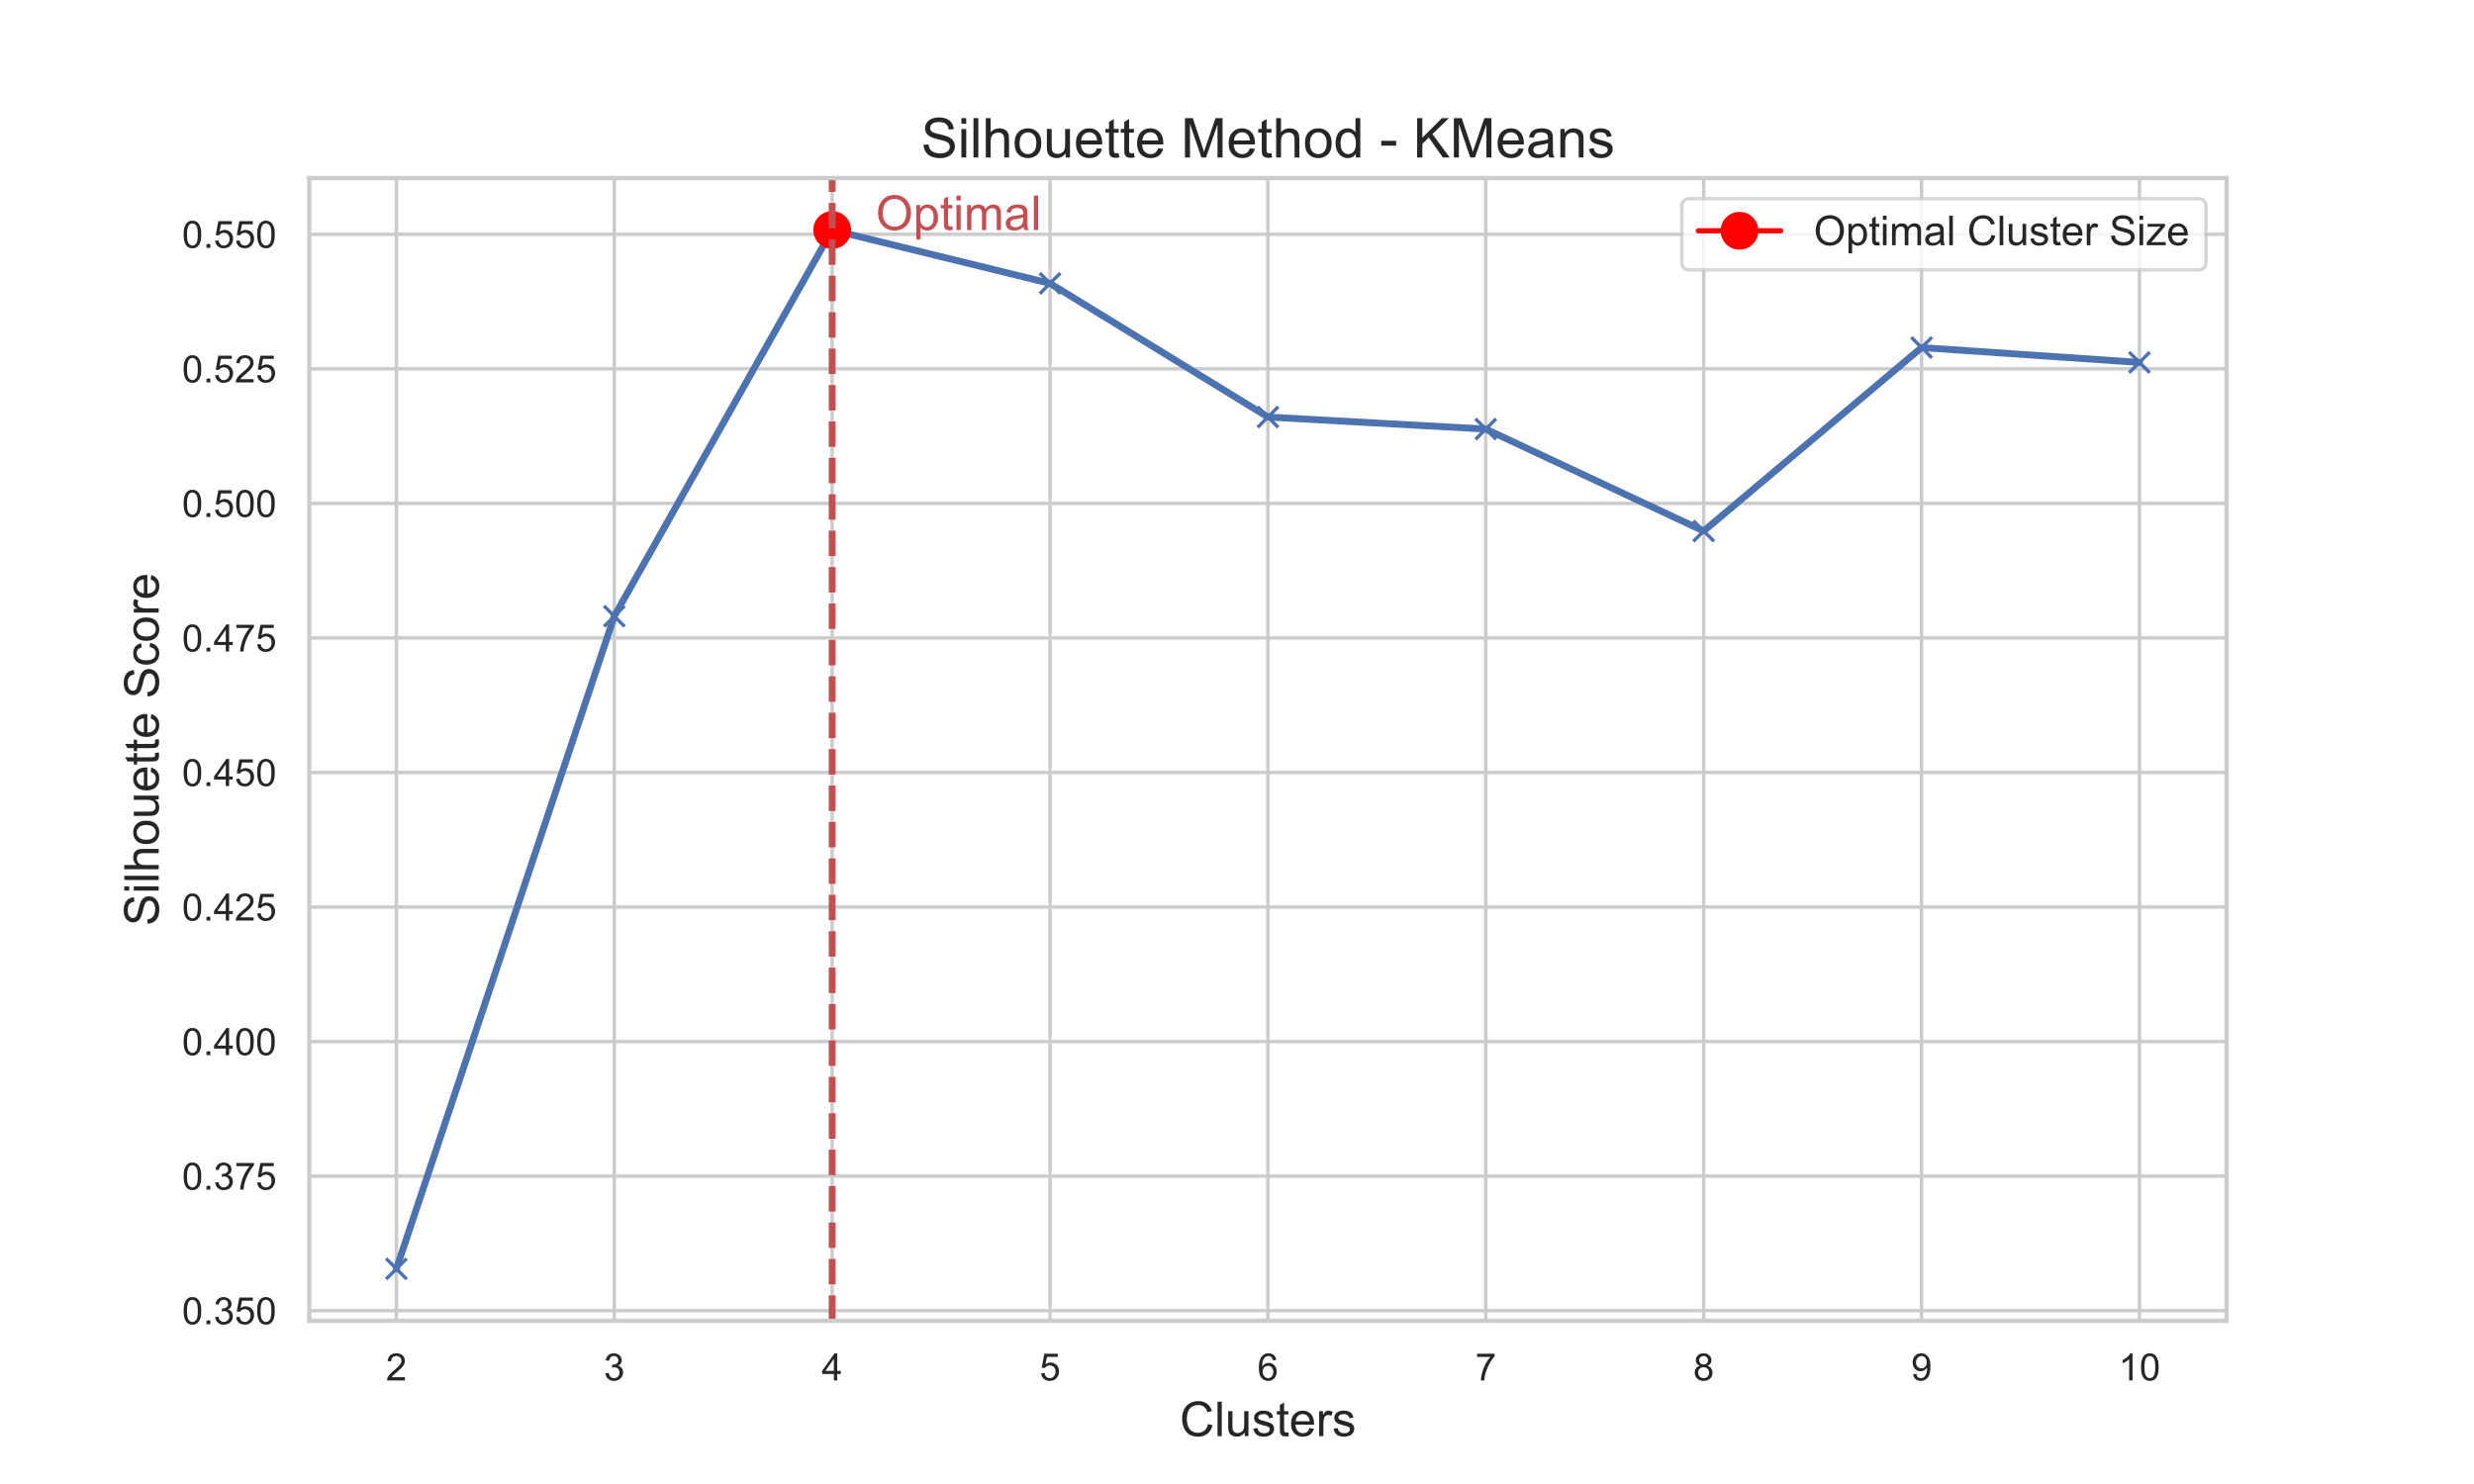
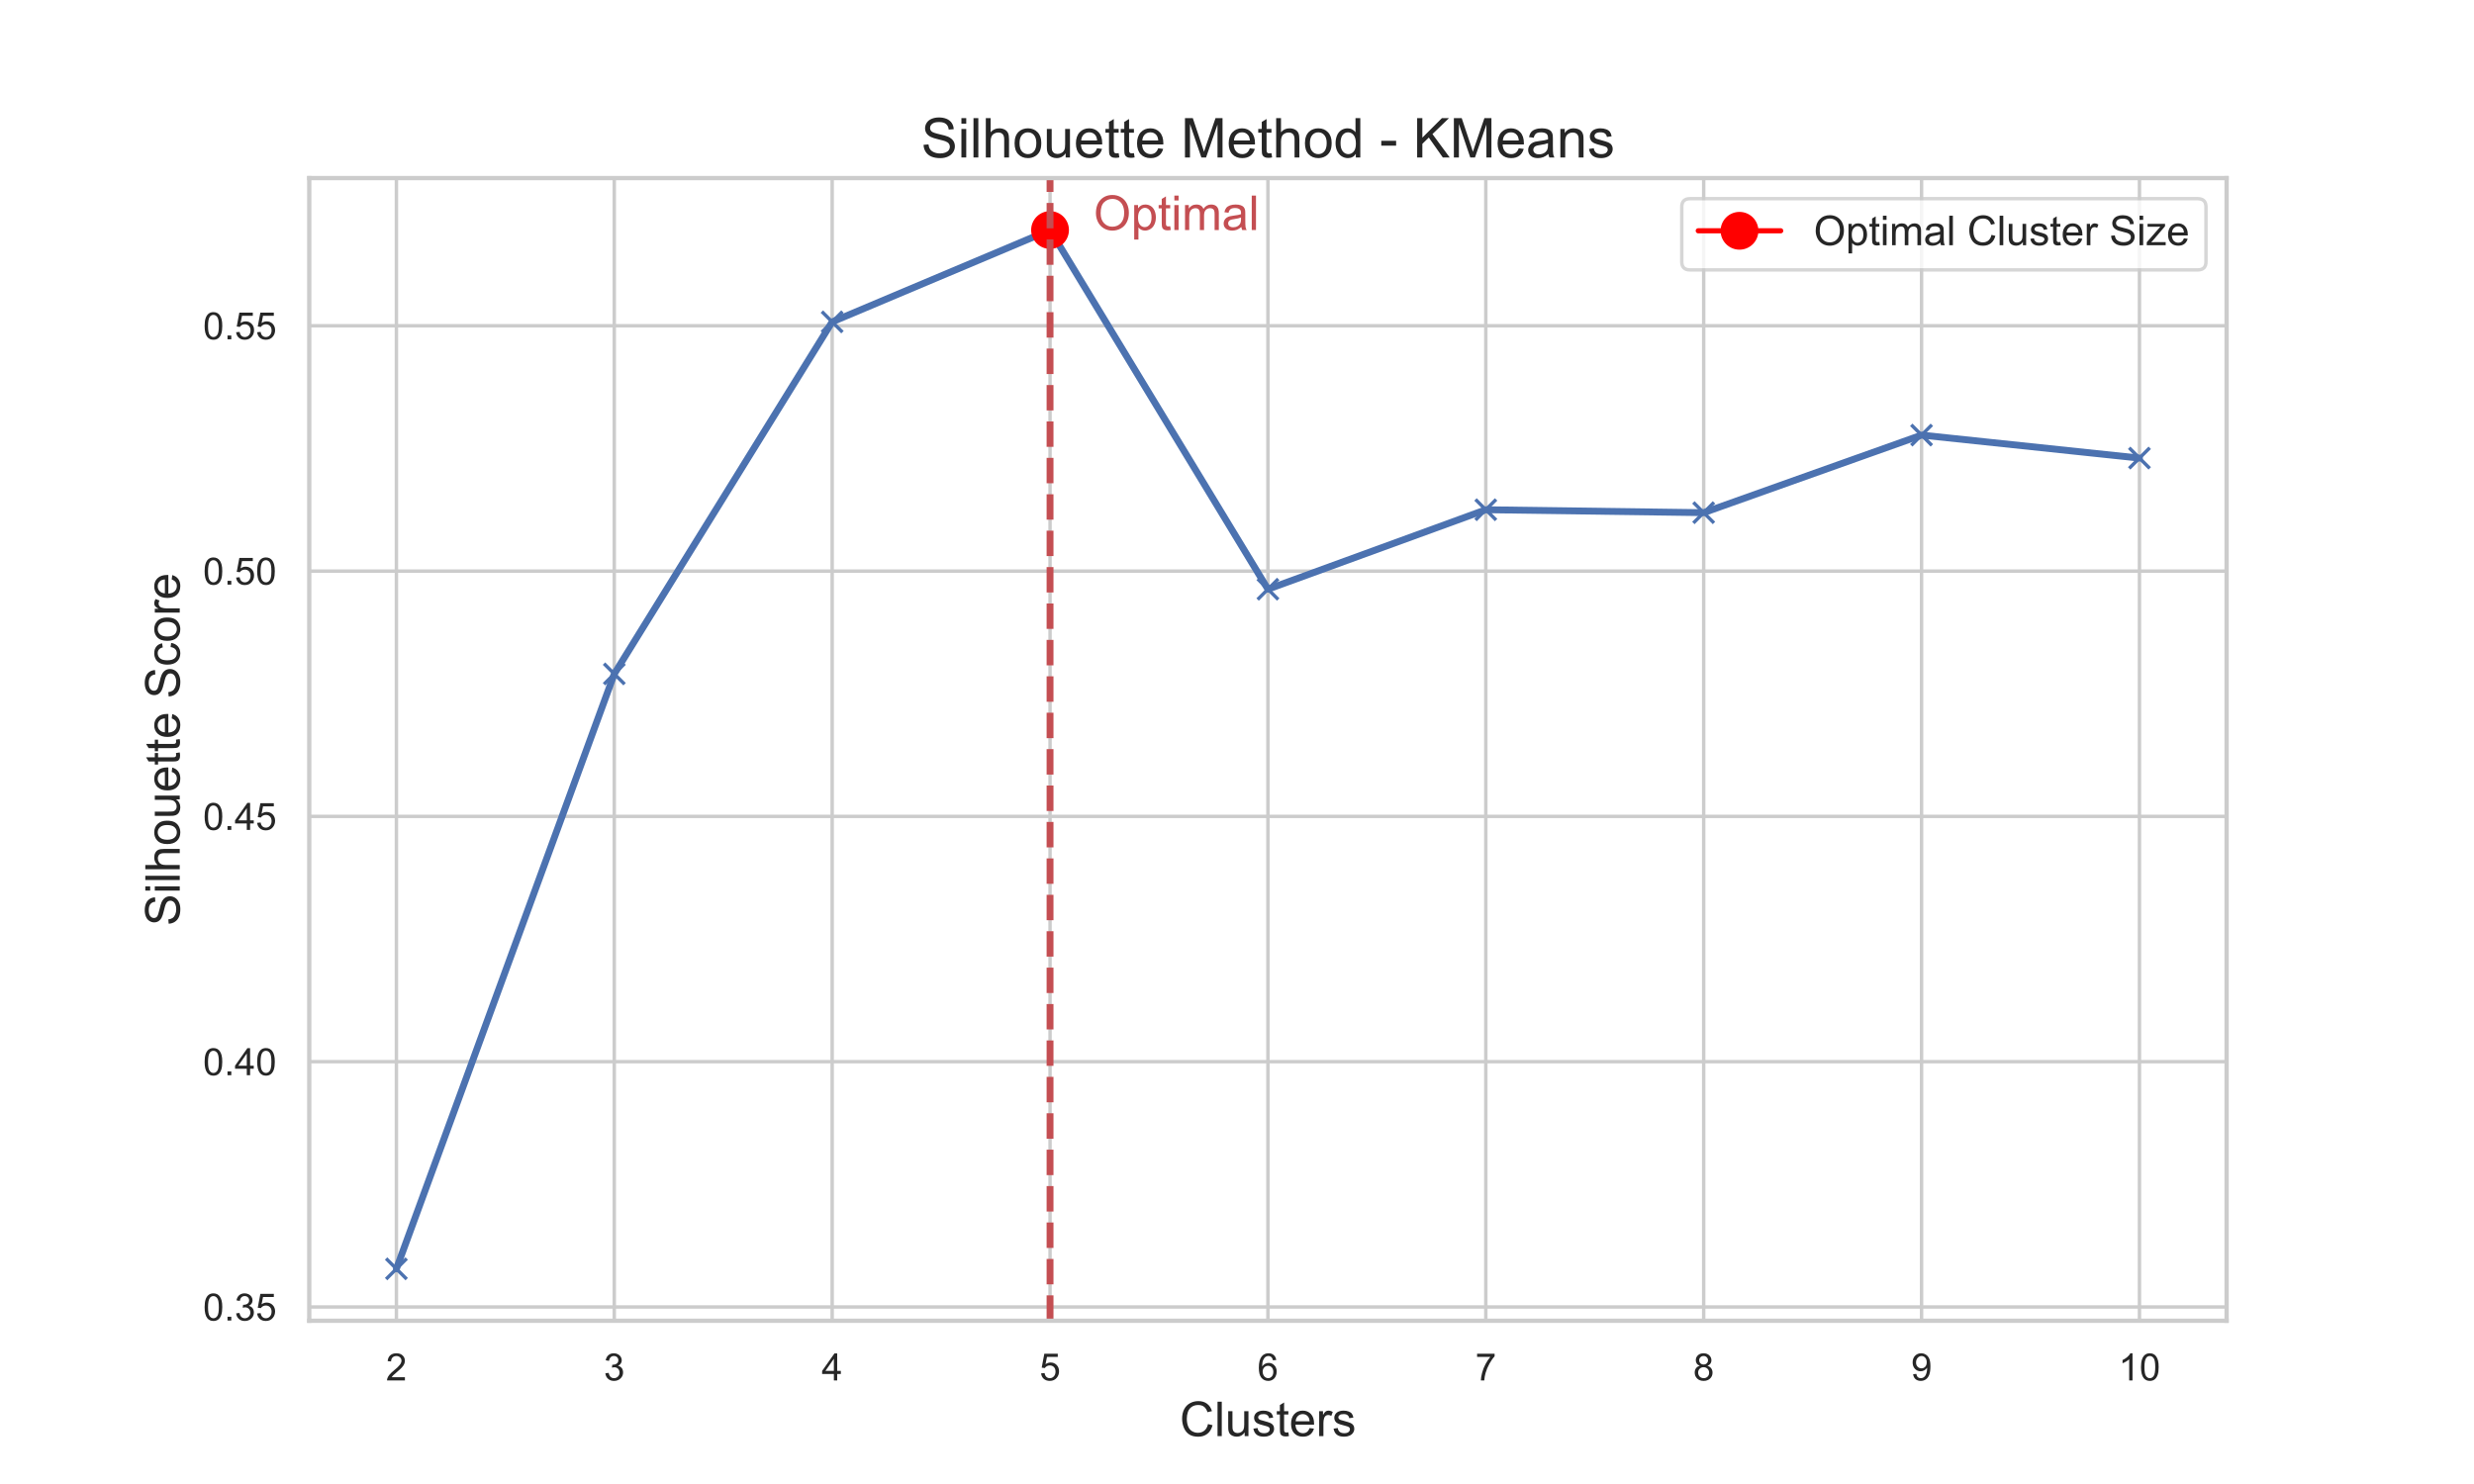
<svg xmlns="http://www.w3.org/2000/svg" xmlns:xlink="http://www.w3.org/1999/xlink" width="720pt" height="432pt" viewBox="0 0 720 432" version="1.1">
  <defs>
    <style type="text/css">*{stroke-linejoin: round; stroke-linecap: butt}</style>
  </defs>
  <g id="figure_1">
    <g id="patch_1">
      <path d="M 0 432  L 720 432  L 720 0  L 0 0  z " style="fill: #ffffff" />
    </g>
    <g id="axes_1">
      <g id="patch_2">
        <path d="M 90 384.48  L 648 384.48  L 648 51.84  L 90 51.84  z " style="fill: #ffffff" />
      </g>
      <g id="matplotlib.axis_1">
        <g id="xtick_1">
          <g id="line2d_1">
-             <path d="M 115.364 384.48  L 115.364 51.84  " clip-path="url(#pa74de40dc2)" style="fill: none; stroke: #cccccc; stroke-linecap: round" />
+             <path d="M 115.364 384.48  L 115.364 51.84  " clip-path="url(#pa7990d0773)" style="fill: none; stroke: #cccccc; stroke-linecap: round" />
          </g>
          <g id="text_1">
            <g style="fill: #262626" transform="translate(112.3051 401.8536) scale(0.11 -0.11)">
              <defs>
                <path id="ArialMT-32" d="M 3222 541  L 3222 0  L 194 0  Q 188 203 259 391  Q 375 700 629 1000  Q 884 1300 1366 1694  Q 2113 2306 2375 2664  Q 2638 3022 2638 3341  Q 2638 3675 2398 3904  Q 2159 4134 1775 4134  Q 1369 4134 1125 3890  Q 881 3647 878 3216  L 300 3275  Q 359 3922 746 4261  Q 1134 4600 1788 4600  Q 2447 4600 2831 4234  Q 3216 3869 3216 3328  Q 3216 3053 3103 2787  Q 2991 2522 2730 2228  Q 2469 1934 1863 1422  Q 1356 997 1212 845  Q 1069 694 975 541  L 3222 541  z " transform="scale(0.015625)" />
              </defs>
              <use xlink:href="#ArialMT-32" />
            </g>
          </g>
        </g>
        <g id="xtick_2">
          <g id="line2d_2">
-             <path d="M 178.773 384.48  L 178.773 51.84  " clip-path="url(#pa74de40dc2)" style="fill: none; stroke: #cccccc; stroke-linecap: round" />
+             <path d="M 178.773 384.48  L 178.773 51.84  " clip-path="url(#pa7990d0773)" style="fill: none; stroke: #cccccc; stroke-linecap: round" />
          </g>
          <g id="text_2">
            <g style="fill: #262626" transform="translate(175.7142 401.8536) scale(0.11 -0.11)">
              <defs>
                <path id="ArialMT-33" d="M 269 1209  L 831 1284  Q 928 806 1161 595  Q 1394 384 1728 384  Q 2125 384 2398 659  Q 2672 934 2672 1341  Q 2672 1728 2419 1979  Q 2166 2231 1775 2231  Q 1616 2231 1378 2169  L 1441 2663  Q 1497 2656 1531 2656  Q 1891 2656 2178 2843  Q 2466 3031 2466 3422  Q 2466 3731 2256 3934  Q 2047 4138 1716 4138  Q 1388 4138 1169 3931  Q 950 3725 888 3313  L 325 3413  Q 428 3978 793 4289  Q 1159 4600 1703 4600  Q 2078 4600 2393 4439  Q 2709 4278 2876 4000  Q 3044 3722 3044 3409  Q 3044 3113 2884 2869  Q 2725 2625 2413 2481  Q 2819 2388 3044 2092  Q 3269 1797 3269 1353  Q 3269 753 2831 336  Q 2394 -81 1725 -81  Q 1122 -81 723 278  Q 325 638 269 1209  z " transform="scale(0.015625)" />
              </defs>
              <use xlink:href="#ArialMT-33" />
            </g>
          </g>
        </g>
        <g id="xtick_3">
          <g id="line2d_3">
-             <path d="M 242.182 384.48  L 242.182 51.84  " clip-path="url(#pa74de40dc2)" style="fill: none; stroke: #cccccc; stroke-linecap: round" />
+             <path d="M 242.182 384.48  L 242.182 51.84  " clip-path="url(#pa7990d0773)" style="fill: none; stroke: #cccccc; stroke-linecap: round" />
          </g>
          <g id="text_3">
            <g style="fill: #262626" transform="translate(239.1233 401.8536) scale(0.11 -0.11)">
              <defs>
                <path id="ArialMT-34" d="M 2069 0  L 2069 1097  L 81 1097  L 81 1613  L 2172 4581  L 2631 4581  L 2631 1613  L 3250 1613  L 3250 1097  L 2631 1097  L 2631 0  L 2069 0  z M 2069 1613  L 2069 3678  L 634 1613  L 2069 1613  z " transform="scale(0.015625)" />
              </defs>
              <use xlink:href="#ArialMT-34" />
            </g>
          </g>
        </g>
        <g id="xtick_4">
          <g id="line2d_4">
-             <path d="M 305.591 384.48  L 305.591 51.84  " clip-path="url(#pa74de40dc2)" style="fill: none; stroke: #cccccc; stroke-linecap: round" />
+             <path d="M 305.591 384.48  L 305.591 51.84  " clip-path="url(#pa7990d0773)" style="fill: none; stroke: #cccccc; stroke-linecap: round" />
          </g>
          <g id="text_4">
            <g style="fill: #262626" transform="translate(302.5324 401.8536) scale(0.11 -0.11)">
              <defs>
                <path id="ArialMT-35" d="M 266 1200  L 856 1250  Q 922 819 1161 601  Q 1400 384 1738 384  Q 2144 384 2425 690  Q 2706 997 2706 1503  Q 2706 1984 2436 2262  Q 2166 2541 1728 2541  Q 1456 2541 1237 2417  Q 1019 2294 894 2097  L 366 2166  L 809 4519  L 3088 4519  L 3088 3981  L 1259 3981  L 1013 2750  Q 1425 3038 1878 3038  Q 2478 3038 2890 2622  Q 3303 2206 3303 1553  Q 3303 931 2941 478  Q 2500 -78 1738 -78  Q 1113 -78 717 272  Q 322 622 266 1200  z " transform="scale(0.015625)" />
              </defs>
              <use xlink:href="#ArialMT-35" />
            </g>
          </g>
        </g>
        <g id="xtick_5">
          <g id="line2d_5">
-             <path d="M 369 384.48  L 369 51.84  " clip-path="url(#pa74de40dc2)" style="fill: none; stroke: #cccccc; stroke-linecap: round" />
+             <path d="M 369 384.48  L 369 51.84  " clip-path="url(#pa7990d0773)" style="fill: none; stroke: #cccccc; stroke-linecap: round" />
          </g>
          <g id="text_5">
            <g style="fill: #262626" transform="translate(365.9415 401.8536) scale(0.11 -0.11)">
              <defs>
                <path id="ArialMT-36" d="M 3184 3459  L 2625 3416  Q 2550 3747 2413 3897  Q 2184 4138 1850 4138  Q 1581 4138 1378 3988  Q 1113 3794 959 3422  Q 806 3050 800 2363  Q 1003 2672 1297 2822  Q 1591 2972 1913 2972  Q 2475 2972 2870 2558  Q 3266 2144 3266 1488  Q 3266 1056 3080 686  Q 2894 316 2569 119  Q 2244 -78 1831 -78  Q 1128 -78 684 439  Q 241 956 241 2144  Q 241 3472 731 4075  Q 1159 4600 1884 4600  Q 2425 4600 2770 4297  Q 3116 3994 3184 3459  z M 888 1484  Q 888 1194 1011 928  Q 1134 663 1356 523  Q 1578 384 1822 384  Q 2178 384 2434 671  Q 2691 959 2691 1453  Q 2691 1928 2437 2201  Q 2184 2475 1800 2475  Q 1419 2475 1153 2201  Q 888 1928 888 1484  z " transform="scale(0.015625)" />
              </defs>
              <use xlink:href="#ArialMT-36" />
            </g>
          </g>
        </g>
        <g id="xtick_6">
          <g id="line2d_6">
-             <path d="M 432.409 384.48  L 432.409 51.84  " clip-path="url(#pa74de40dc2)" style="fill: none; stroke: #cccccc; stroke-linecap: round" />
+             <path d="M 432.409 384.48  L 432.409 51.84  " clip-path="url(#pa7990d0773)" style="fill: none; stroke: #cccccc; stroke-linecap: round" />
          </g>
          <g id="text_6">
            <g style="fill: #262626" transform="translate(429.3506 401.8536) scale(0.11 -0.11)">
              <defs>
                <path id="ArialMT-37" d="M 303 3981  L 303 4522  L 3269 4522  L 3269 4084  Q 2831 3619 2401 2847  Q 1972 2075 1738 1259  Q 1569 684 1522 0  L 944 0  Q 953 541 1156 1306  Q 1359 2072 1739 2783  Q 2119 3494 2547 3981  L 303 3981  z " transform="scale(0.015625)" />
              </defs>
              <use xlink:href="#ArialMT-37" />
            </g>
          </g>
        </g>
        <g id="xtick_7">
          <g id="line2d_7">
-             <path d="M 495.818 384.48  L 495.818 51.84  " clip-path="url(#pa74de40dc2)" style="fill: none; stroke: #cccccc; stroke-linecap: round" />
+             <path d="M 495.818 384.48  L 495.818 51.84  " clip-path="url(#pa7990d0773)" style="fill: none; stroke: #cccccc; stroke-linecap: round" />
          </g>
          <g id="text_7">
            <g style="fill: #262626" transform="translate(492.7597 401.8536) scale(0.11 -0.11)">
              <defs>
                <path id="ArialMT-38" d="M 1131 2484  Q 781 2613 612 2850  Q 444 3088 444 3419  Q 444 3919 803 4259  Q 1163 4600 1759 4600  Q 2359 4600 2725 4251  Q 3091 3903 3091 3403  Q 3091 3084 2923 2848  Q 2756 2613 2416 2484  Q 2838 2347 3058 2040  Q 3278 1734 3278 1309  Q 3278 722 2862 322  Q 2447 -78 1769 -78  Q 1091 -78 675 323  Q 259 725 259 1325  Q 259 1772 486 2073  Q 713 2375 1131 2484  z M 1019 3438  Q 1019 3113 1228 2906  Q 1438 2700 1772 2700  Q 2097 2700 2305 2904  Q 2513 3109 2513 3406  Q 2513 3716 2298 3927  Q 2084 4138 1766 4138  Q 1444 4138 1231 3931  Q 1019 3725 1019 3438  z M 838 1322  Q 838 1081 952 856  Q 1066 631 1291 507  Q 1516 384 1775 384  Q 2178 384 2440 643  Q 2703 903 2703 1303  Q 2703 1709 2433 1975  Q 2163 2241 1756 2241  Q 1359 2241 1098 1978  Q 838 1716 838 1322  z " transform="scale(0.015625)" />
              </defs>
              <use xlink:href="#ArialMT-38" />
            </g>
          </g>
        </g>
        <g id="xtick_8">
          <g id="line2d_8">
-             <path d="M 559.227 384.48  L 559.227 51.84  " clip-path="url(#pa74de40dc2)" style="fill: none; stroke: #cccccc; stroke-linecap: round" />
+             <path d="M 559.227 384.48  L 559.227 51.84  " clip-path="url(#pa7990d0773)" style="fill: none; stroke: #cccccc; stroke-linecap: round" />
          </g>
          <g id="text_8">
            <g style="fill: #262626" transform="translate(556.1688 401.8536) scale(0.11 -0.11)">
              <defs>
                <path id="ArialMT-39" d="M 350 1059  L 891 1109  Q 959 728 1153 556  Q 1347 384 1650 384  Q 1909 384 2104 503  Q 2300 622 2425 820  Q 2550 1019 2634 1356  Q 2719 1694 2719 2044  Q 2719 2081 2716 2156  Q 2547 1888 2255 1720  Q 1963 1553 1622 1553  Q 1053 1553 659 1965  Q 266 2378 266 3053  Q 266 3750 677 4175  Q 1088 4600 1706 4600  Q 2153 4600 2523 4359  Q 2894 4119 3086 3673  Q 3278 3228 3278 2384  Q 3278 1506 3087 986  Q 2897 466 2520 194  Q 2144 -78 1638 -78  Q 1100 -78 759 220  Q 419 519 350 1059  z M 2653 3081  Q 2653 3566 2395 3850  Q 2138 4134 1775 4134  Q 1400 4134 1122 3828  Q 844 3522 844 3034  Q 844 2597 1108 2323  Q 1372 2050 1759 2050  Q 2150 2050 2401 2323  Q 2653 2597 2653 3081  z " transform="scale(0.015625)" />
              </defs>
              <use xlink:href="#ArialMT-39" />
            </g>
          </g>
        </g>
        <g id="xtick_9">
          <g id="line2d_9">
-             <path d="M 622.636 384.48  L 622.636 51.84  " clip-path="url(#pa74de40dc2)" style="fill: none; stroke: #cccccc; stroke-linecap: round" />
+             <path d="M 622.636 384.48  L 622.636 51.84  " clip-path="url(#pa7990d0773)" style="fill: none; stroke: #cccccc; stroke-linecap: round" />
          </g>
          <g id="text_9">
            <g style="fill: #262626" transform="translate(616.5193 401.8536) scale(0.11 -0.11)">
              <defs>
                <path id="ArialMT-31" d="M 2384 0  L 1822 0  L 1822 3584  Q 1619 3391 1289 3197  Q 959 3003 697 2906  L 697 3450  Q 1169 3672 1522 3987  Q 1875 4303 2022 4600  L 2384 4600  L 2384 0  z " transform="scale(0.015625)" />
                <path id="ArialMT-30" d="M 266 2259  Q 266 3072 433 3567  Q 600 4063 929 4331  Q 1259 4600 1759 4600  Q 2128 4600 2406 4451  Q 2684 4303 2865 4023  Q 3047 3744 3150 3342  Q 3253 2941 3253 2259  Q 3253 1453 3087 958  Q 2922 463 2592 192  Q 2263 -78 1759 -78  Q 1097 -78 719 397  Q 266 969 266 2259  z M 844 2259  Q 844 1131 1108 757  Q 1372 384 1759 384  Q 2147 384 2411 759  Q 2675 1134 2675 2259  Q 2675 3391 2411 3762  Q 2147 4134 1753 4134  Q 1366 4134 1134 3806  Q 844 3388 844 2259  z " transform="scale(0.015625)" />
              </defs>
              <use xlink:href="#ArialMT-31" />
              <use xlink:href="#ArialMT-30" x="55.615" />
            </g>
          </g>
        </g>
        <g id="text_10">
          <g style="fill: #262626" transform="translate(343.3286 418.0608) scale(0.14 -0.14)">
            <defs>
              <path id="ArialMT-43" d="M 3763 1606  L 4369 1453  Q 4178 706 3683 314  Q 3188 -78 2472 -78  Q 1731 -78 1267 223  Q 803 525 561 1097  Q 319 1669 319 2325  Q 319 3041 592 3573  Q 866 4106 1370 4382  Q 1875 4659 2481 4659  Q 3169 4659 3637 4309  Q 4106 3959 4291 3325  L 3694 3184  Q 3534 3684 3231 3912  Q 2928 4141 2469 4141  Q 1941 4141 1586 3887  Q 1231 3634 1087 3207  Q 944 2781 944 2328  Q 944 1744 1114 1308  Q 1284 872 1643 656  Q 2003 441 2422 441  Q 2931 441 3284 734  Q 3638 1028 3763 1606  z " transform="scale(0.015625)" />
              <path id="ArialMT-6c" d="M 409 0  L 409 4581  L 972 4581  L 972 0  L 409 0  z " transform="scale(0.015625)" />
              <path id="ArialMT-75" d="M 2597 0  L 2597 488  Q 2209 -75 1544 -75  Q 1250 -75 995 37  Q 741 150 617 320  Q 494 491 444 738  Q 409 903 409 1263  L 409 3319  L 972 3319  L 972 1478  Q 972 1038 1006 884  Q 1059 663 1231 536  Q 1403 409 1656 409  Q 1909 409 2131 539  Q 2353 669 2445 892  Q 2538 1116 2538 1541  L 2538 3319  L 3100 3319  L 3100 0  L 2597 0  z " transform="scale(0.015625)" />
              <path id="ArialMT-73" d="M 197 991  L 753 1078  Q 800 744 1014 566  Q 1228 388 1613 388  Q 2000 388 2187 545  Q 2375 703 2375 916  Q 2375 1106 2209 1216  Q 2094 1291 1634 1406  Q 1016 1563 777 1677  Q 538 1791 414 1992  Q 291 2194 291 2438  Q 291 2659 392 2848  Q 494 3038 669 3163  Q 800 3259 1026 3326  Q 1253 3394 1513 3394  Q 1903 3394 2198 3281  Q 2494 3169 2634 2976  Q 2775 2784 2828 2463  L 2278 2388  Q 2241 2644 2061 2787  Q 1881 2931 1553 2931  Q 1166 2931 1000 2803  Q 834 2675 834 2503  Q 834 2394 903 2306  Q 972 2216 1119 2156  Q 1203 2125 1616 2013  Q 2213 1853 2448 1751  Q 2684 1650 2818 1456  Q 2953 1263 2953 975  Q 2953 694 2789 445  Q 2625 197 2315 61  Q 2006 -75 1616 -75  Q 969 -75 630 194  Q 291 463 197 991  z " transform="scale(0.015625)" />
              <path id="ArialMT-74" d="M 1650 503  L 1731 6  Q 1494 -44 1306 -44  Q 1000 -44 831 53  Q 663 150 594 308  Q 525 466 525 972  L 525 2881  L 113 2881  L 113 3319  L 525 3319  L 525 4141  L 1084 4478  L 1084 3319  L 1650 3319  L 1650 2881  L 1084 2881  L 1084 941  Q 1084 700 1114 631  Q 1144 563 1211 522  Q 1278 481 1403 481  Q 1497 481 1650 503  z " transform="scale(0.015625)" />
              <path id="ArialMT-65" d="M 2694 1069  L 3275 997  Q 3138 488 2766 206  Q 2394 -75 1816 -75  Q 1088 -75 661 373  Q 234 822 234 1631  Q 234 2469 665 2931  Q 1097 3394 1784 3394  Q 2450 3394 2872 2941  Q 3294 2488 3294 1666  Q 3294 1616 3291 1516  L 816 1516  Q 847 969 1125 678  Q 1403 388 1819 388  Q 2128 388 2347 550  Q 2566 713 2694 1069  z M 847 1978  L 2700 1978  Q 2663 2397 2488 2606  Q 2219 2931 1791 2931  Q 1403 2931 1139 2672  Q 875 2413 847 1978  z " transform="scale(0.015625)" />
              <path id="ArialMT-72" d="M 416 0  L 416 3319  L 922 3319  L 922 2816  Q 1116 3169 1280 3281  Q 1444 3394 1641 3394  Q 1925 3394 2219 3213  L 2025 2691  Q 1819 2813 1613 2813  Q 1428 2813 1281 2702  Q 1134 2591 1072 2394  Q 978 2094 978 1738  L 978 0  L 416 0  z " transform="scale(0.015625)" />
            </defs>
            <use xlink:href="#ArialMT-43" />
            <use xlink:href="#ArialMT-6c" x="72.217" />
            <use xlink:href="#ArialMT-75" x="94.434" />
            <use xlink:href="#ArialMT-73" x="150.049" />
            <use xlink:href="#ArialMT-74" x="200.049" />
            <use xlink:href="#ArialMT-65" x="227.832" />
            <use xlink:href="#ArialMT-72" x="283.447" />
            <use xlink:href="#ArialMT-73" x="316.748" />
          </g>
        </g>
      </g>
      <g id="matplotlib.axis_2">
        <g id="ytick_1">
          <g id="line2d_10">
-             <path d="M 90 381.549  L 648 381.549  " clip-path="url(#pa74de40dc2)" style="fill: none; stroke: #cccccc; stroke-linecap: round" />
+             <path d="M 90 380.471  L 648 380.471  " clip-path="url(#pa7990d0773)" style="fill: none; stroke: #cccccc; stroke-linecap: round" />
          </g>
          <g id="text_11">
-             <g style="fill: #262626" transform="translate(52.97594 385.4857) scale(0.11 -0.11)">
+             <g style="fill: #262626" transform="translate(59.09297 384.408) scale(0.11 -0.11)">
              <defs>
                <path id="ArialMT-2e" d="M 581 0  L 581 641  L 1222 641  L 1222 0  L 581 0  z " transform="scale(0.015625)" />
              </defs>
              <use xlink:href="#ArialMT-30" />
              <use xlink:href="#ArialMT-2e" x="55.615" />
              <use xlink:href="#ArialMT-33" x="83.398" />
              <use xlink:href="#ArialMT-35" x="139.014" />
-               <use xlink:href="#ArialMT-30" x="194.629" />
            </g>
          </g>
        </g>
        <g id="ytick_2">
          <g id="line2d_11">
-             <path d="M 90 342.381  L 648 342.381  " clip-path="url(#pa74de40dc2)" style="fill: none; stroke: #cccccc; stroke-linecap: round" />
+             <path d="M 90 309.062  L 648 309.062  " clip-path="url(#pa7990d0773)" style="fill: none; stroke: #cccccc; stroke-linecap: round" />
          </g>
          <g id="text_12">
-             <g style="fill: #262626" transform="translate(52.97594 346.3181) scale(0.11 -0.11)">
-               <use xlink:href="#ArialMT-30" />
-               <use xlink:href="#ArialMT-2e" x="55.615" />
-               <use xlink:href="#ArialMT-33" x="83.398" />
-               <use xlink:href="#ArialMT-37" x="139.014" />
-               <use xlink:href="#ArialMT-35" x="194.629" />
+             <g style="fill: #262626" transform="translate(59.09297 312.999) scale(0.11 -0.11)">
+               <use xlink:href="#ArialMT-30" />
+               <use xlink:href="#ArialMT-2e" x="55.615" />
+               <use xlink:href="#ArialMT-34" x="83.398" />
+               <use xlink:href="#ArialMT-30" x="139.014" />
            </g>
          </g>
        </g>
        <g id="ytick_3">
          <g id="line2d_12">
-             <path d="M 90 303.214  L 648 303.214  " clip-path="url(#pa74de40dc2)" style="fill: none; stroke: #cccccc; stroke-linecap: round" />
+             <path d="M 90 237.653  L 648 237.653  " clip-path="url(#pa7990d0773)" style="fill: none; stroke: #cccccc; stroke-linecap: round" />
          </g>
          <g id="text_13">
-             <g style="fill: #262626" transform="translate(52.97594 307.1505) scale(0.11 -0.11)">
+             <g style="fill: #262626" transform="translate(59.09297 241.59) scale(0.11 -0.11)">
              <use xlink:href="#ArialMT-30" />
              <use xlink:href="#ArialMT-2e" x="55.615" />
              <use xlink:href="#ArialMT-34" x="83.398" />
-               <use xlink:href="#ArialMT-30" x="139.014" />
-               <use xlink:href="#ArialMT-30" x="194.629" />
+               <use xlink:href="#ArialMT-35" x="139.014" />
            </g>
          </g>
        </g>
        <g id="ytick_4">
          <g id="line2d_13">
-             <path d="M 90 264.046  L 648 264.046  " clip-path="url(#pa74de40dc2)" style="fill: none; stroke: #cccccc; stroke-linecap: round" />
+             <path d="M 90 166.244  L 648 166.244  " clip-path="url(#pa7990d0773)" style="fill: none; stroke: #cccccc; stroke-linecap: round" />
          </g>
          <g id="text_14">
-             <g style="fill: #262626" transform="translate(52.97594 267.9828) scale(0.11 -0.11)">
-               <use xlink:href="#ArialMT-30" />
-               <use xlink:href="#ArialMT-2e" x="55.615" />
-               <use xlink:href="#ArialMT-34" x="83.398" />
-               <use xlink:href="#ArialMT-32" x="139.014" />
-               <use xlink:href="#ArialMT-35" x="194.629" />
+             <g style="fill: #262626" transform="translate(59.09297 170.1809) scale(0.11 -0.11)">
+               <use xlink:href="#ArialMT-30" />
+               <use xlink:href="#ArialMT-2e" x="55.615" />
+               <use xlink:href="#ArialMT-35" x="83.398" />
+               <use xlink:href="#ArialMT-30" x="139.014" />
            </g>
          </g>
        </g>
        <g id="ytick_5">
          <g id="line2d_14">
-             <path d="M 90 224.878  L 648 224.878  " clip-path="url(#pa74de40dc2)" style="fill: none; stroke: #cccccc; stroke-linecap: round" />
+             <path d="M 90 94.835  L 648 94.835  " clip-path="url(#pa7990d0773)" style="fill: none; stroke: #cccccc; stroke-linecap: round" />
          </g>
          <g id="text_15">
-             <g style="fill: #262626" transform="translate(52.97594 228.8152) scale(0.11 -0.11)">
-               <use xlink:href="#ArialMT-30" />
-               <use xlink:href="#ArialMT-2e" x="55.615" />
-               <use xlink:href="#ArialMT-34" x="83.398" />
-               <use xlink:href="#ArialMT-35" x="139.014" />
-               <use xlink:href="#ArialMT-30" x="194.629" />
-             </g>
-           </g>
-         </g>
-         <g id="ytick_6">
-           <g id="line2d_15">
-             <path d="M 90 185.711  L 648 185.711  " clip-path="url(#pa74de40dc2)" style="fill: none; stroke: #cccccc; stroke-linecap: round" />
-           </g>
-           <g id="text_16">
-             <g style="fill: #262626" transform="translate(52.97594 189.6476) scale(0.11 -0.11)">
-               <use xlink:href="#ArialMT-30" />
-               <use xlink:href="#ArialMT-2e" x="55.615" />
-               <use xlink:href="#ArialMT-34" x="83.398" />
-               <use xlink:href="#ArialMT-37" x="139.014" />
-               <use xlink:href="#ArialMT-35" x="194.629" />
-             </g>
-           </g>
-         </g>
-         <g id="ytick_7">
-           <g id="line2d_16">
-             <path d="M 90 146.543  L 648 146.543  " clip-path="url(#pa74de40dc2)" style="fill: none; stroke: #cccccc; stroke-linecap: round" />
-           </g>
-           <g id="text_17">
-             <g style="fill: #262626" transform="translate(52.97594 150.4799) scale(0.11 -0.11)">
-               <use xlink:href="#ArialMT-30" />
-               <use xlink:href="#ArialMT-2e" x="55.615" />
-               <use xlink:href="#ArialMT-35" x="83.398" />
-               <use xlink:href="#ArialMT-30" x="139.014" />
-               <use xlink:href="#ArialMT-30" x="194.629" />
-             </g>
-           </g>
-         </g>
-         <g id="ytick_8">
-           <g id="line2d_17">
-             <path d="M 90 107.375  L 648 107.375  " clip-path="url(#pa74de40dc2)" style="fill: none; stroke: #cccccc; stroke-linecap: round" />
-           </g>
-           <g id="text_18">
-             <g style="fill: #262626" transform="translate(52.97594 111.3123) scale(0.11 -0.11)">
-               <use xlink:href="#ArialMT-30" />
-               <use xlink:href="#ArialMT-2e" x="55.615" />
-               <use xlink:href="#ArialMT-35" x="83.398" />
-               <use xlink:href="#ArialMT-32" x="139.014" />
-               <use xlink:href="#ArialMT-35" x="194.629" />
-             </g>
-           </g>
-         </g>
-         <g id="ytick_9">
-           <g id="line2d_18">
-             <path d="M 90 68.208  L 648 68.208  " clip-path="url(#pa74de40dc2)" style="fill: none; stroke: #cccccc; stroke-linecap: round" />
-           </g>
-           <g id="text_19">
-             <g style="fill: #262626" transform="translate(52.97594 72.14464) scale(0.11 -0.11)">
+             <g style="fill: #262626" transform="translate(59.09297 98.77191) scale(0.11 -0.11)">
              <use xlink:href="#ArialMT-30" />
              <use xlink:href="#ArialMT-2e" x="55.615" />
              <use xlink:href="#ArialMT-35" x="83.398" />
              <use xlink:href="#ArialMT-35" x="139.014" />
-               <use xlink:href="#ArialMT-30" x="194.629" />
-             </g>
-           </g>
-         </g>
-         <g id="text_20">
-           <g style="fill: #262626" transform="translate(46.19344 269.5225) rotate(-90) scale(0.14 -0.14)">
+             </g>
+           </g>
+         </g>
+         <g id="text_16">
+           <g style="fill: #262626" transform="translate(52.31047 269.5225) rotate(-90) scale(0.14 -0.14)">
            <defs>
              <path id="ArialMT-53" d="M 288 1472  L 859 1522  Q 900 1178 1048 958  Q 1197 738 1509 602  Q 1822 466 2213 466  Q 2559 466 2825 569  Q 3091 672 3220 851  Q 3350 1031 3350 1244  Q 3350 1459 3225 1620  Q 3100 1781 2813 1891  Q 2628 1963 1997 2114  Q 1366 2266 1113 2400  Q 784 2572 623 2826  Q 463 3081 463 3397  Q 463 3744 659 4045  Q 856 4347 1234 4503  Q 1613 4659 2075 4659  Q 2584 4659 2973 4495  Q 3363 4331 3572 4012  Q 3781 3694 3797 3291  L 3216 3247  Q 3169 3681 2898 3903  Q 2628 4125 2100 4125  Q 1550 4125 1298 3923  Q 1047 3722 1047 3438  Q 1047 3191 1225 3031  Q 1400 2872 2139 2705  Q 2878 2538 3153 2413  Q 3553 2228 3743 1945  Q 3934 1663 3934 1294  Q 3934 928 3725 604  Q 3516 281 3123 101  Q 2731 -78 2241 -78  Q 1619 -78 1198 103  Q 778 284 539 648  Q 300 1013 288 1472  z " transform="scale(0.015625)" />
              <path id="ArialMT-69" d="M 425 3934  L 425 4581  L 988 4581  L 988 3934  L 425 3934  z M 425 0  L 425 3319  L 988 3319  L 988 0  L 425 0  z " transform="scale(0.015625)" />
              <path id="ArialMT-68" d="M 422 0  L 422 4581  L 984 4581  L 984 2938  Q 1378 3394 1978 3394  Q 2347 3394 2619 3248  Q 2891 3103 3008 2847  Q 3125 2591 3125 2103  L 3125 0  L 2563 0  L 2563 2103  Q 2563 2525 2380 2717  Q 2197 2909 1863 2909  Q 1613 2909 1392 2779  Q 1172 2650 1078 2428  Q 984 2206 984 1816  L 984 0  L 422 0  z " transform="scale(0.015625)" />
              <path id="ArialMT-6f" d="M 213 1659  Q 213 2581 725 3025  Q 1153 3394 1769 3394  Q 2453 3394 2887 2945  Q 3322 2497 3322 1706  Q 3322 1066 3130 698  Q 2938 331 2570 128  Q 2203 -75 1769 -75  Q 1072 -75 642 372  Q 213 819 213 1659  z M 791 1659  Q 791 1022 1069 705  Q 1347 388 1769 388  Q 2188 388 2466 706  Q 2744 1025 2744 1678  Q 2744 2294 2464 2611  Q 2184 2928 1769 2928  Q 1347 2928 1069 2612  Q 791 2297 791 1659  z " transform="scale(0.015625)" />
              <path id="ArialMT-20" transform="scale(0.015625)" />
              <path id="ArialMT-63" d="M 2588 1216  L 3141 1144  Q 3050 572 2676 248  Q 2303 -75 1759 -75  Q 1078 -75 664 370  Q 250 816 250 1647  Q 250 2184 428 2587  Q 606 2991 970 3192  Q 1334 3394 1763 3394  Q 2303 3394 2647 3120  Q 2991 2847 3088 2344  L 2541 2259  Q 2463 2594 2264 2762  Q 2066 2931 1784 2931  Q 1359 2931 1093 2626  Q 828 2322 828 1663  Q 828 994 1084 691  Q 1341 388 1753 388  Q 2084 388 2306 591  Q 2528 794 2588 1216  z " transform="scale(0.015625)" />
            </defs>
            <use xlink:href="#ArialMT-53" />
            <use xlink:href="#ArialMT-69" x="66.699" />
            <use xlink:href="#ArialMT-6c" x="88.916" />
            <use xlink:href="#ArialMT-68" x="111.133" />
            <use xlink:href="#ArialMT-6f" x="166.748" />
            <use xlink:href="#ArialMT-75" x="222.363" />
            <use xlink:href="#ArialMT-65" x="277.979" />
            <use xlink:href="#ArialMT-74" x="333.594" />
            <use xlink:href="#ArialMT-74" x="361.377" />
            <use xlink:href="#ArialMT-65" x="389.16" />
            <use xlink:href="#ArialMT-20" x="444.775" />
            <use xlink:href="#ArialMT-53" x="472.559" />
            <use xlink:href="#ArialMT-63" x="539.258" />
            <use xlink:href="#ArialMT-6f" x="589.258" />
            <use xlink:href="#ArialMT-72" x="644.873" />
            <use xlink:href="#ArialMT-65" x="678.174" />
          </g>
        </g>
      </g>
-       <g id="line2d_19">
-         <path d="M 115.364 369.36  L 178.773 179.379  L 242.182 66.96  L 305.591 82.497  L 369 121.406  L 432.409 124.907  L 495.818 154.586  L 559.227 101.181  L 622.636 105.505  " clip-path="url(#pa74de40dc2)" style="fill: none; stroke: #4c72b0; stroke-width: 2; stroke-linecap: round" />
+       <g id="line2d_15">
+         <path d="M 115.364 369.36  L 178.773 196.177  L 242.182 93.698  L 305.591 66.96  L 369 171.52  L 432.409 148.387  L 495.818 149.243  L 559.227 126.659  L 622.636 133.352  " clip-path="url(#pa7990d0773)" style="fill: none; stroke: #4c72b0; stroke-width: 2; stroke-linecap: round" />
        <defs>
-           <path id="mb8152fd3d5" d="M -3 3  L 3 -3  M -3 -3  L 3 3  " style="stroke: #4c72b0" />
+           <path id="me5535551ea" d="M -3 3  L 3 -3  M -3 -3  L 3 3  " style="stroke: #4c72b0" />
        </defs>
-         <g clip-path="url(#pa74de40dc2)">
-           <use xlink:href="#mb8152fd3d5" x="115.364" y="369.36" style="fill: #4c72b0; stroke: #4c72b0" />
-           <use xlink:href="#mb8152fd3d5" x="178.773" y="179.379" style="fill: #4c72b0; stroke: #4c72b0" />
-           <use xlink:href="#mb8152fd3d5" x="242.182" y="66.96" style="fill: #4c72b0; stroke: #4c72b0" />
-           <use xlink:href="#mb8152fd3d5" x="305.591" y="82.497" style="fill: #4c72b0; stroke: #4c72b0" />
-           <use xlink:href="#mb8152fd3d5" x="369" y="121.406" style="fill: #4c72b0; stroke: #4c72b0" />
-           <use xlink:href="#mb8152fd3d5" x="432.409" y="124.907" style="fill: #4c72b0; stroke: #4c72b0" />
-           <use xlink:href="#mb8152fd3d5" x="495.818" y="154.586" style="fill: #4c72b0; stroke: #4c72b0" />
-           <use xlink:href="#mb8152fd3d5" x="559.227" y="101.181" style="fill: #4c72b0; stroke: #4c72b0" />
-           <use xlink:href="#mb8152fd3d5" x="622.636" y="105.505" style="fill: #4c72b0; stroke: #4c72b0" />
-         </g>
-       </g>
-       <g id="line2d_20">
-         <path d="M 242.182 66.96  " clip-path="url(#pa74de40dc2)" style="fill: none; stroke: #ff0000; stroke-width: 1.5; stroke-linecap: round" />
+         <g clip-path="url(#pa7990d0773)">
+           <use xlink:href="#me5535551ea" x="115.364" y="369.36" style="fill: #4c72b0; stroke: #4c72b0" />
+           <use xlink:href="#me5535551ea" x="178.773" y="196.177" style="fill: #4c72b0; stroke: #4c72b0" />
+           <use xlink:href="#me5535551ea" x="242.182" y="93.698" style="fill: #4c72b0; stroke: #4c72b0" />
+           <use xlink:href="#me5535551ea" x="305.591" y="66.96" style="fill: #4c72b0; stroke: #4c72b0" />
+           <use xlink:href="#me5535551ea" x="369" y="171.52" style="fill: #4c72b0; stroke: #4c72b0" />
+           <use xlink:href="#me5535551ea" x="432.409" y="148.387" style="fill: #4c72b0; stroke: #4c72b0" />
+           <use xlink:href="#me5535551ea" x="495.818" y="149.243" style="fill: #4c72b0; stroke: #4c72b0" />
+           <use xlink:href="#me5535551ea" x="559.227" y="126.659" style="fill: #4c72b0; stroke: #4c72b0" />
+           <use xlink:href="#me5535551ea" x="622.636" y="133.352" style="fill: #4c72b0; stroke: #4c72b0" />
+         </g>
+       </g>
+       <g id="line2d_16">
+         <path d="M 305.591 66.96  " clip-path="url(#pa7990d0773)" style="fill: none; stroke: #ff0000; stroke-width: 1.5; stroke-linecap: round" />
        <defs>
-           <path id="m8726abbba8" d="M 0 5  C 1.326 5 2.598 4.473 3.536 3.536  C 4.473 2.598 5 1.326 5 0  C 5 -1.326 4.473 -2.598 3.536 -3.536  C 2.598 -4.473 1.326 -5 0 -5  C -1.326 -5 -2.598 -4.473 -3.536 -3.536  C -4.473 -2.598 -5 -1.326 -5 0  C -5 1.326 -4.473 2.598 -3.536 3.536  C -2.598 4.473 -1.326 5 0 5  z " style="stroke: #ff0000" />
+           <path id="mb7988e9309" d="M 0 5  C 1.326 5 2.598 4.473 3.536 3.536  C 4.473 2.598 5 1.326 5 0  C 5 -1.326 4.473 -2.598 3.536 -3.536  C 2.598 -4.473 1.326 -5 0 -5  C -1.326 -5 -2.598 -4.473 -3.536 -3.536  C -4.473 -2.598 -5 -1.326 -5 0  C -5 1.326 -4.473 2.598 -3.536 3.536  C -2.598 4.473 -1.326 5 0 5  z " style="stroke: #ff0000" />
        </defs>
-         <g clip-path="url(#pa74de40dc2)">
-           <use xlink:href="#m8726abbba8" x="242.182" y="66.96" style="fill: #ff0000; stroke: #ff0000" />
-         </g>
-       </g>
-       <g id="line2d_21">
-         <path d="M 242.182 384.48  L 242.182 51.84  " clip-path="url(#pa74de40dc2)" style="fill: none; stroke-dasharray: 7.4,3.2; stroke-dashoffset: 0; stroke: #c44e52; stroke-width: 2" />
+         <g clip-path="url(#pa7990d0773)">
+           <use xlink:href="#mb7988e9309" x="305.591" y="66.96" style="fill: #ff0000; stroke: #ff0000" />
+         </g>
+       </g>
+       <g id="line2d_17">
+         <path d="M 305.591 384.48  L 305.591 51.84  " clip-path="url(#pa7990d0773)" style="fill: none; stroke-dasharray: 7.4,3.2; stroke-dashoffset: 0; stroke: #c44e52; stroke-width: 2" />
      </g>
      <g id="patch_3">
        <path d="M 90 384.48  L 90 51.84  " style="fill: none; stroke: #cccccc; stroke-width: 1.25; stroke-linejoin: miter; stroke-linecap: square" />
      </g>
      <g id="patch_4">
        <path d="M 648 384.48  L 648 51.84  " style="fill: none; stroke: #cccccc; stroke-width: 1.25; stroke-linejoin: miter; stroke-linecap: square" />
      </g>
      <g id="patch_5">
        <path d="M 90 384.48  L 648 384.48  " style="fill: none; stroke: #cccccc; stroke-width: 1.25; stroke-linejoin: miter; stroke-linecap: square" />
      </g>
      <g id="patch_6">
        <path d="M 90 51.84  L 648 51.84  " style="fill: none; stroke: #cccccc; stroke-width: 1.25; stroke-linejoin: miter; stroke-linecap: square" />
      </g>
-       <g id="text_21">
-         <g style="fill: #c44e52" transform="translate(254.8636 66.96) scale(0.14 -0.14)">
+       <g id="text_17">
+         <g style="fill: #c44e52" transform="translate(318.2727 66.96) scale(0.14 -0.14)">
          <defs>
            <path id="ArialMT-4f" d="M 309 2231  Q 309 3372 921 4017  Q 1534 4663 2503 4663  Q 3138 4663 3647 4359  Q 4156 4056 4423 3514  Q 4691 2972 4691 2284  Q 4691 1588 4409 1038  Q 4128 488 3612 205  Q 3097 -78 2500 -78  Q 1853 -78 1343 234  Q 834 547 571 1087  Q 309 1628 309 2231  z M 934 2222  Q 934 1394 1379 917  Q 1825 441 2497 441  Q 3181 441 3623 922  Q 4066 1403 4066 2288  Q 4066 2847 3877 3264  Q 3688 3681 3323 3911  Q 2959 4141 2506 4141  Q 1863 4141 1398 3698  Q 934 3256 934 2222  z " transform="scale(0.015625)" />
            <path id="ArialMT-70" d="M 422 -1272  L 422 3319  L 934 3319  L 934 2888  Q 1116 3141 1344 3267  Q 1572 3394 1897 3394  Q 2322 3394 2647 3175  Q 2972 2956 3137 2557  Q 3303 2159 3303 1684  Q 3303 1175 3120 767  Q 2938 359 2589 142  Q 2241 -75 1856 -75  Q 1575 -75 1351 44  Q 1128 163 984 344  L 984 -1272  L 422 -1272  z M 931 1641  Q 931 1000 1190 694  Q 1450 388 1819 388  Q 2194 388 2461 705  Q 2728 1022 2728 1688  Q 2728 2322 2467 2637  Q 2206 2953 1844 2953  Q 1484 2953 1207 2617  Q 931 2281 931 1641  z " transform="scale(0.015625)" />
            <path id="ArialMT-6d" d="M 422 0  L 422 3319  L 925 3319  L 925 2853  Q 1081 3097 1340 3245  Q 1600 3394 1931 3394  Q 2300 3394 2536 3241  Q 2772 3088 2869 2813  Q 3263 3394 3894 3394  Q 4388 3394 4653 3120  Q 4919 2847 4919 2278  L 4919 0  L 4359 0  L 4359 2091  Q 4359 2428 4304 2576  Q 4250 2725 4106 2815  Q 3963 2906 3769 2906  Q 3419 2906 3187 2673  Q 2956 2441 2956 1928  L 2956 0  L 2394 0  L 2394 2156  Q 2394 2531 2256 2718  Q 2119 2906 1806 2906  Q 1569 2906 1367 2781  Q 1166 2656 1075 2415  Q 984 2175 984 1722  L 984 0  L 422 0  z " transform="scale(0.015625)" />
            <path id="ArialMT-61" d="M 2588 409  Q 2275 144 1986 34  Q 1697 -75 1366 -75  Q 819 -75 525 192  Q 231 459 231 875  Q 231 1119 342 1320  Q 453 1522 633 1644  Q 813 1766 1038 1828  Q 1203 1872 1538 1913  Q 2219 1994 2541 2106  Q 2544 2222 2544 2253  Q 2544 2597 2384 2738  Q 2169 2928 1744 2928  Q 1347 2928 1158 2789  Q 969 2650 878 2297  L 328 2372  Q 403 2725 575 2942  Q 747 3159 1072 3276  Q 1397 3394 1825 3394  Q 2250 3394 2515 3294  Q 2781 3194 2906 3042  Q 3031 2891 3081 2659  Q 3109 2516 3109 2141  L 3109 1391  Q 3109 606 3145 398  Q 3181 191 3288 0  L 2700 0  Q 2613 175 2588 409  z M 2541 1666  Q 2234 1541 1622 1453  Q 1275 1403 1131 1340  Q 988 1278 909 1158  Q 831 1038 831 891  Q 831 666 1001 516  Q 1172 366 1500 366  Q 1825 366 2078 508  Q 2331 650 2450 897  Q 2541 1088 2541 1459  L 2541 1666  z " transform="scale(0.015625)" />
          </defs>
          <use xlink:href="#ArialMT-4f" />
          <use xlink:href="#ArialMT-70" x="77.783" />
          <use xlink:href="#ArialMT-74" x="133.398" />
          <use xlink:href="#ArialMT-69" x="161.182" />
          <use xlink:href="#ArialMT-6d" x="183.398" />
          <use xlink:href="#ArialMT-61" x="266.699" />
          <use xlink:href="#ArialMT-6c" x="322.314" />
        </g>
      </g>
-       <g id="text_22">
+       <g id="text_18">
        <g style="fill: #262626" transform="translate(268.0612 45.84) scale(0.16 -0.16)">
          <defs>
            <path id="ArialMT-4d" d="M 475 0  L 475 4581  L 1388 4581  L 2472 1338  Q 2622 884 2691 659  Q 2769 909 2934 1394  L 4031 4581  L 4847 4581  L 4847 0  L 4263 0  L 4263 3834  L 2931 0  L 2384 0  L 1059 3900  L 1059 0  L 475 0  z " transform="scale(0.015625)" />
            <path id="ArialMT-64" d="M 2575 0  L 2575 419  Q 2259 -75 1647 -75  Q 1250 -75 917 144  Q 584 363 401 755  Q 219 1147 219 1656  Q 219 2153 384 2558  Q 550 2963 881 3178  Q 1213 3394 1622 3394  Q 1922 3394 2156 3267  Q 2391 3141 2538 2938  L 2538 4581  L 3097 4581  L 3097 0  L 2575 0  z M 797 1656  Q 797 1019 1065 703  Q 1334 388 1700 388  Q 2069 388 2326 689  Q 2584 991 2584 1609  Q 2584 2291 2321 2609  Q 2059 2928 1675 2928  Q 1300 2928 1048 2622  Q 797 2316 797 1656  z " transform="scale(0.015625)" />
            <path id="ArialMT-2d" d="M 203 1375  L 203 1941  L 1931 1941  L 1931 1375  L 203 1375  z " transform="scale(0.015625)" />
            <path id="ArialMT-4b" d="M 469 0  L 469 4581  L 1075 4581  L 1075 2309  L 3350 4581  L 4172 4581  L 2250 2725  L 4256 0  L 3456 0  L 1825 2319  L 1075 1588  L 1075 0  L 469 0  z " transform="scale(0.015625)" />
            <path id="ArialMT-6e" d="M 422 0  L 422 3319  L 928 3319  L 928 2847  Q 1294 3394 1984 3394  Q 2284 3394 2536 3286  Q 2788 3178 2913 3003  Q 3038 2828 3088 2588  Q 3119 2431 3119 2041  L 3119 0  L 2556 0  L 2556 2019  Q 2556 2363 2490 2533  Q 2425 2703 2258 2804  Q 2091 2906 1866 2906  Q 1506 2906 1245 2678  Q 984 2450 984 1813  L 984 0  L 422 0  z " transform="scale(0.015625)" />
          </defs>
          <use xlink:href="#ArialMT-53" />
          <use xlink:href="#ArialMT-69" x="66.699" />
          <use xlink:href="#ArialMT-6c" x="88.916" />
          <use xlink:href="#ArialMT-68" x="111.133" />
          <use xlink:href="#ArialMT-6f" x="166.748" />
          <use xlink:href="#ArialMT-75" x="222.363" />
          <use xlink:href="#ArialMT-65" x="277.979" />
          <use xlink:href="#ArialMT-74" x="333.594" />
          <use xlink:href="#ArialMT-74" x="361.377" />
          <use xlink:href="#ArialMT-65" x="389.16" />
          <use xlink:href="#ArialMT-20" x="444.775" />
          <use xlink:href="#ArialMT-4d" x="472.559" />
          <use xlink:href="#ArialMT-65" x="555.859" />
          <use xlink:href="#ArialMT-74" x="611.475" />
          <use xlink:href="#ArialMT-68" x="639.258" />
          <use xlink:href="#ArialMT-6f" x="694.873" />
          <use xlink:href="#ArialMT-64" x="750.488" />
          <use xlink:href="#ArialMT-20" x="806.104" />
          <use xlink:href="#ArialMT-2d" x="833.887" />
          <use xlink:href="#ArialMT-20" x="867.188" />
          <use xlink:href="#ArialMT-4b" x="894.971" />
          <use xlink:href="#ArialMT-4d" x="961.67" />
          <use xlink:href="#ArialMT-65" x="1044.971" />
          <use xlink:href="#ArialMT-61" x="1100.586" />
          <use xlink:href="#ArialMT-6e" x="1156.201" />
          <use xlink:href="#ArialMT-73" x="1211.816" />
        </g>
      </g>
      <g id="legend_1">
        <g id="patch_7">
          <path d="M 491.839 78.568  L 639.6 78.568  Q 642 78.568 642 76.168  L 642 60.24  Q 642 57.84 639.6 57.84  L 491.839 57.84  Q 489.439 57.84 489.439 60.24  L 489.439 76.168  Q 489.439 78.568 491.839 78.568  z " style="fill: #ffffff; opacity: 0.8; stroke: #cccccc; stroke-linejoin: miter" />
        </g>
-         <g id="line2d_22">
+         <g id="line2d_18">
          <path d="M 494.239 67.183  L 506.239 67.183  L 518.239 67.183  " style="fill: none; stroke: #ff0000; stroke-width: 1.5; stroke-linecap: round" />
          <g>
-             <use xlink:href="#m8726abbba8" x="506.239" y="67.183" style="fill: #ff0000; stroke: #ff0000" />
-           </g>
-         </g>
-         <g id="text_23">
+             <use xlink:href="#mb7988e9309" x="506.239" y="67.183" style="fill: #ff0000; stroke: #ff0000" />
+           </g>
+         </g>
+         <g id="text_19">
          <g style="fill: #262626" transform="translate(527.8388 71.38313) scale(0.12 -0.12)">
            <defs>
              <path id="ArialMT-7a" d="M 125 0  L 125 456  L 2238 2881  Q 1878 2863 1603 2863  L 250 2863  L 250 3319  L 2963 3319  L 2963 2947  L 1166 841  L 819 456  Q 1197 484 1528 484  L 3063 484  L 3063 0  L 125 0  z " transform="scale(0.015625)" />
            </defs>
            <use xlink:href="#ArialMT-4f" />
            <use xlink:href="#ArialMT-70" x="77.783" />
            <use xlink:href="#ArialMT-74" x="133.398" />
            <use xlink:href="#ArialMT-69" x="161.182" />
            <use xlink:href="#ArialMT-6d" x="183.398" />
            <use xlink:href="#ArialMT-61" x="266.699" />
            <use xlink:href="#ArialMT-6c" x="322.314" />
            <use xlink:href="#ArialMT-20" x="344.531" />
            <use xlink:href="#ArialMT-43" x="372.314" />
            <use xlink:href="#ArialMT-6c" x="444.531" />
            <use xlink:href="#ArialMT-75" x="466.748" />
            <use xlink:href="#ArialMT-73" x="522.363" />
            <use xlink:href="#ArialMT-74" x="572.363" />
            <use xlink:href="#ArialMT-65" x="600.146" />
            <use xlink:href="#ArialMT-72" x="655.762" />
            <use xlink:href="#ArialMT-20" x="689.062" />
            <use xlink:href="#ArialMT-53" x="716.846" />
            <use xlink:href="#ArialMT-69" x="783.545" />
            <use xlink:href="#ArialMT-7a" x="805.762" />
            <use xlink:href="#ArialMT-65" x="855.762" />
          </g>
        </g>
      </g>
    </g>
  </g>
  <defs>
-     <clipPath id="pa74de40dc2">
+     <clipPath id="pa7990d0773">
      <rect x="90" y="51.84" width="558" height="332.64" />
    </clipPath>
  </defs>
</svg>
